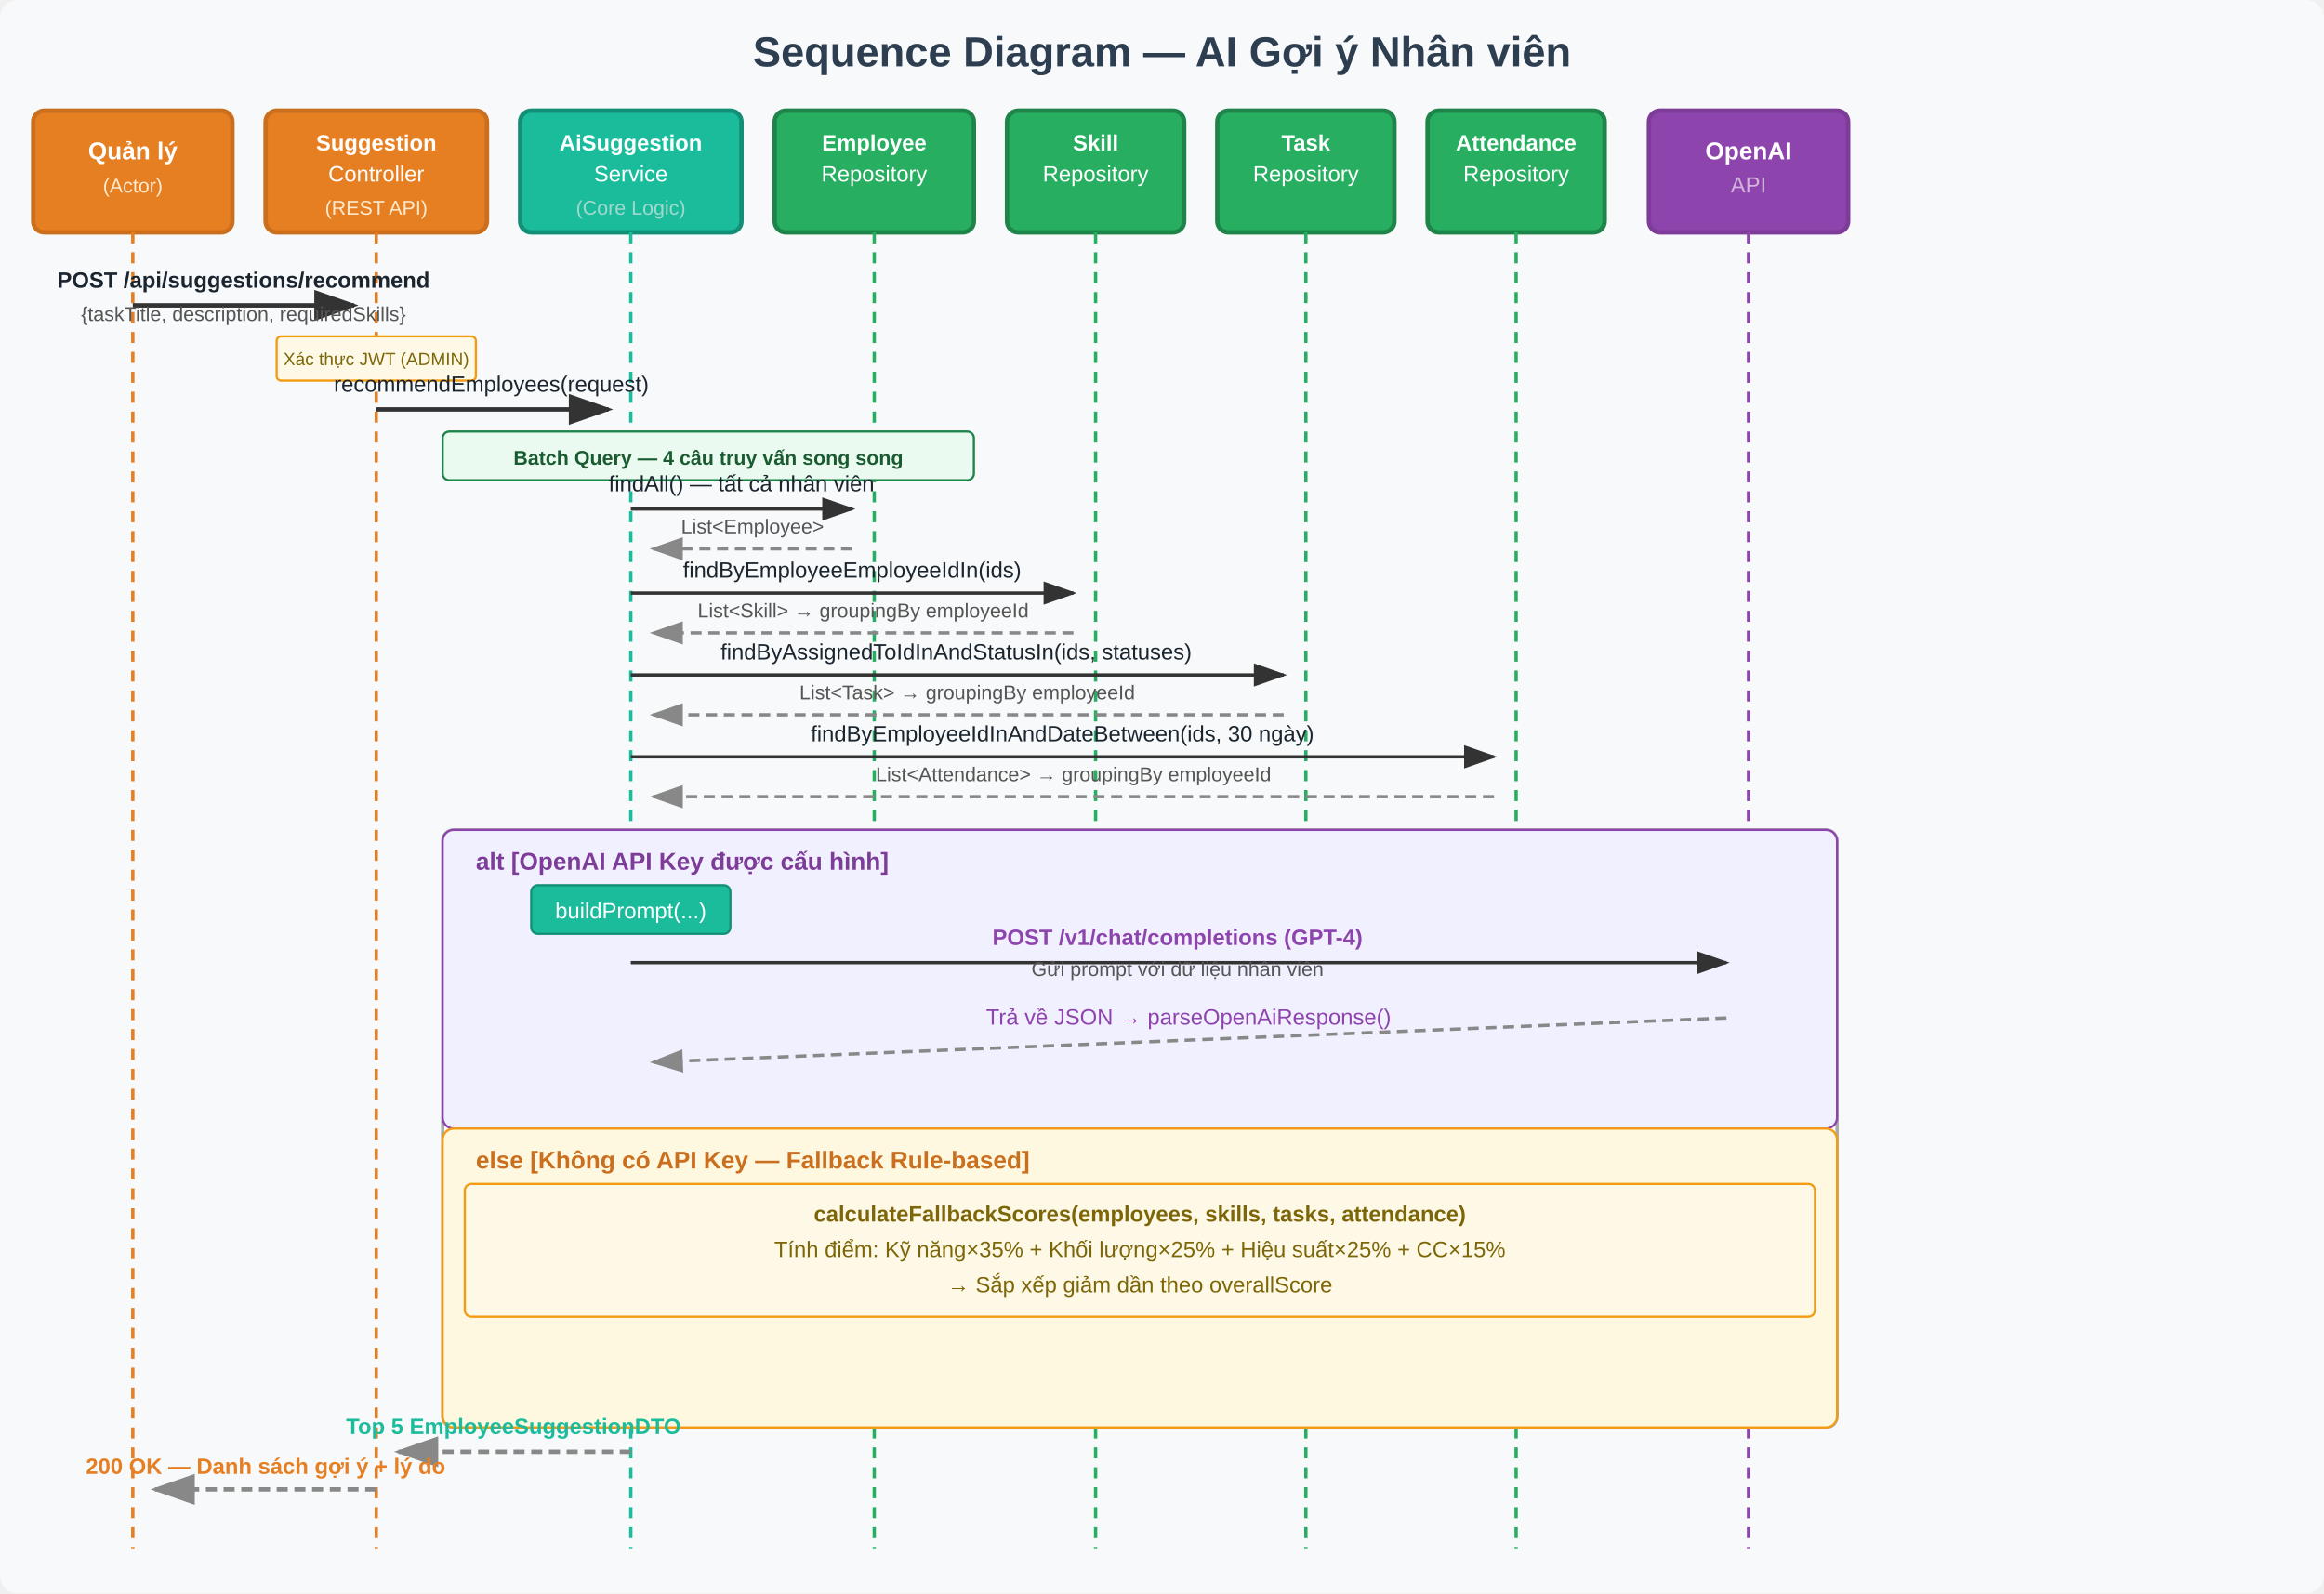
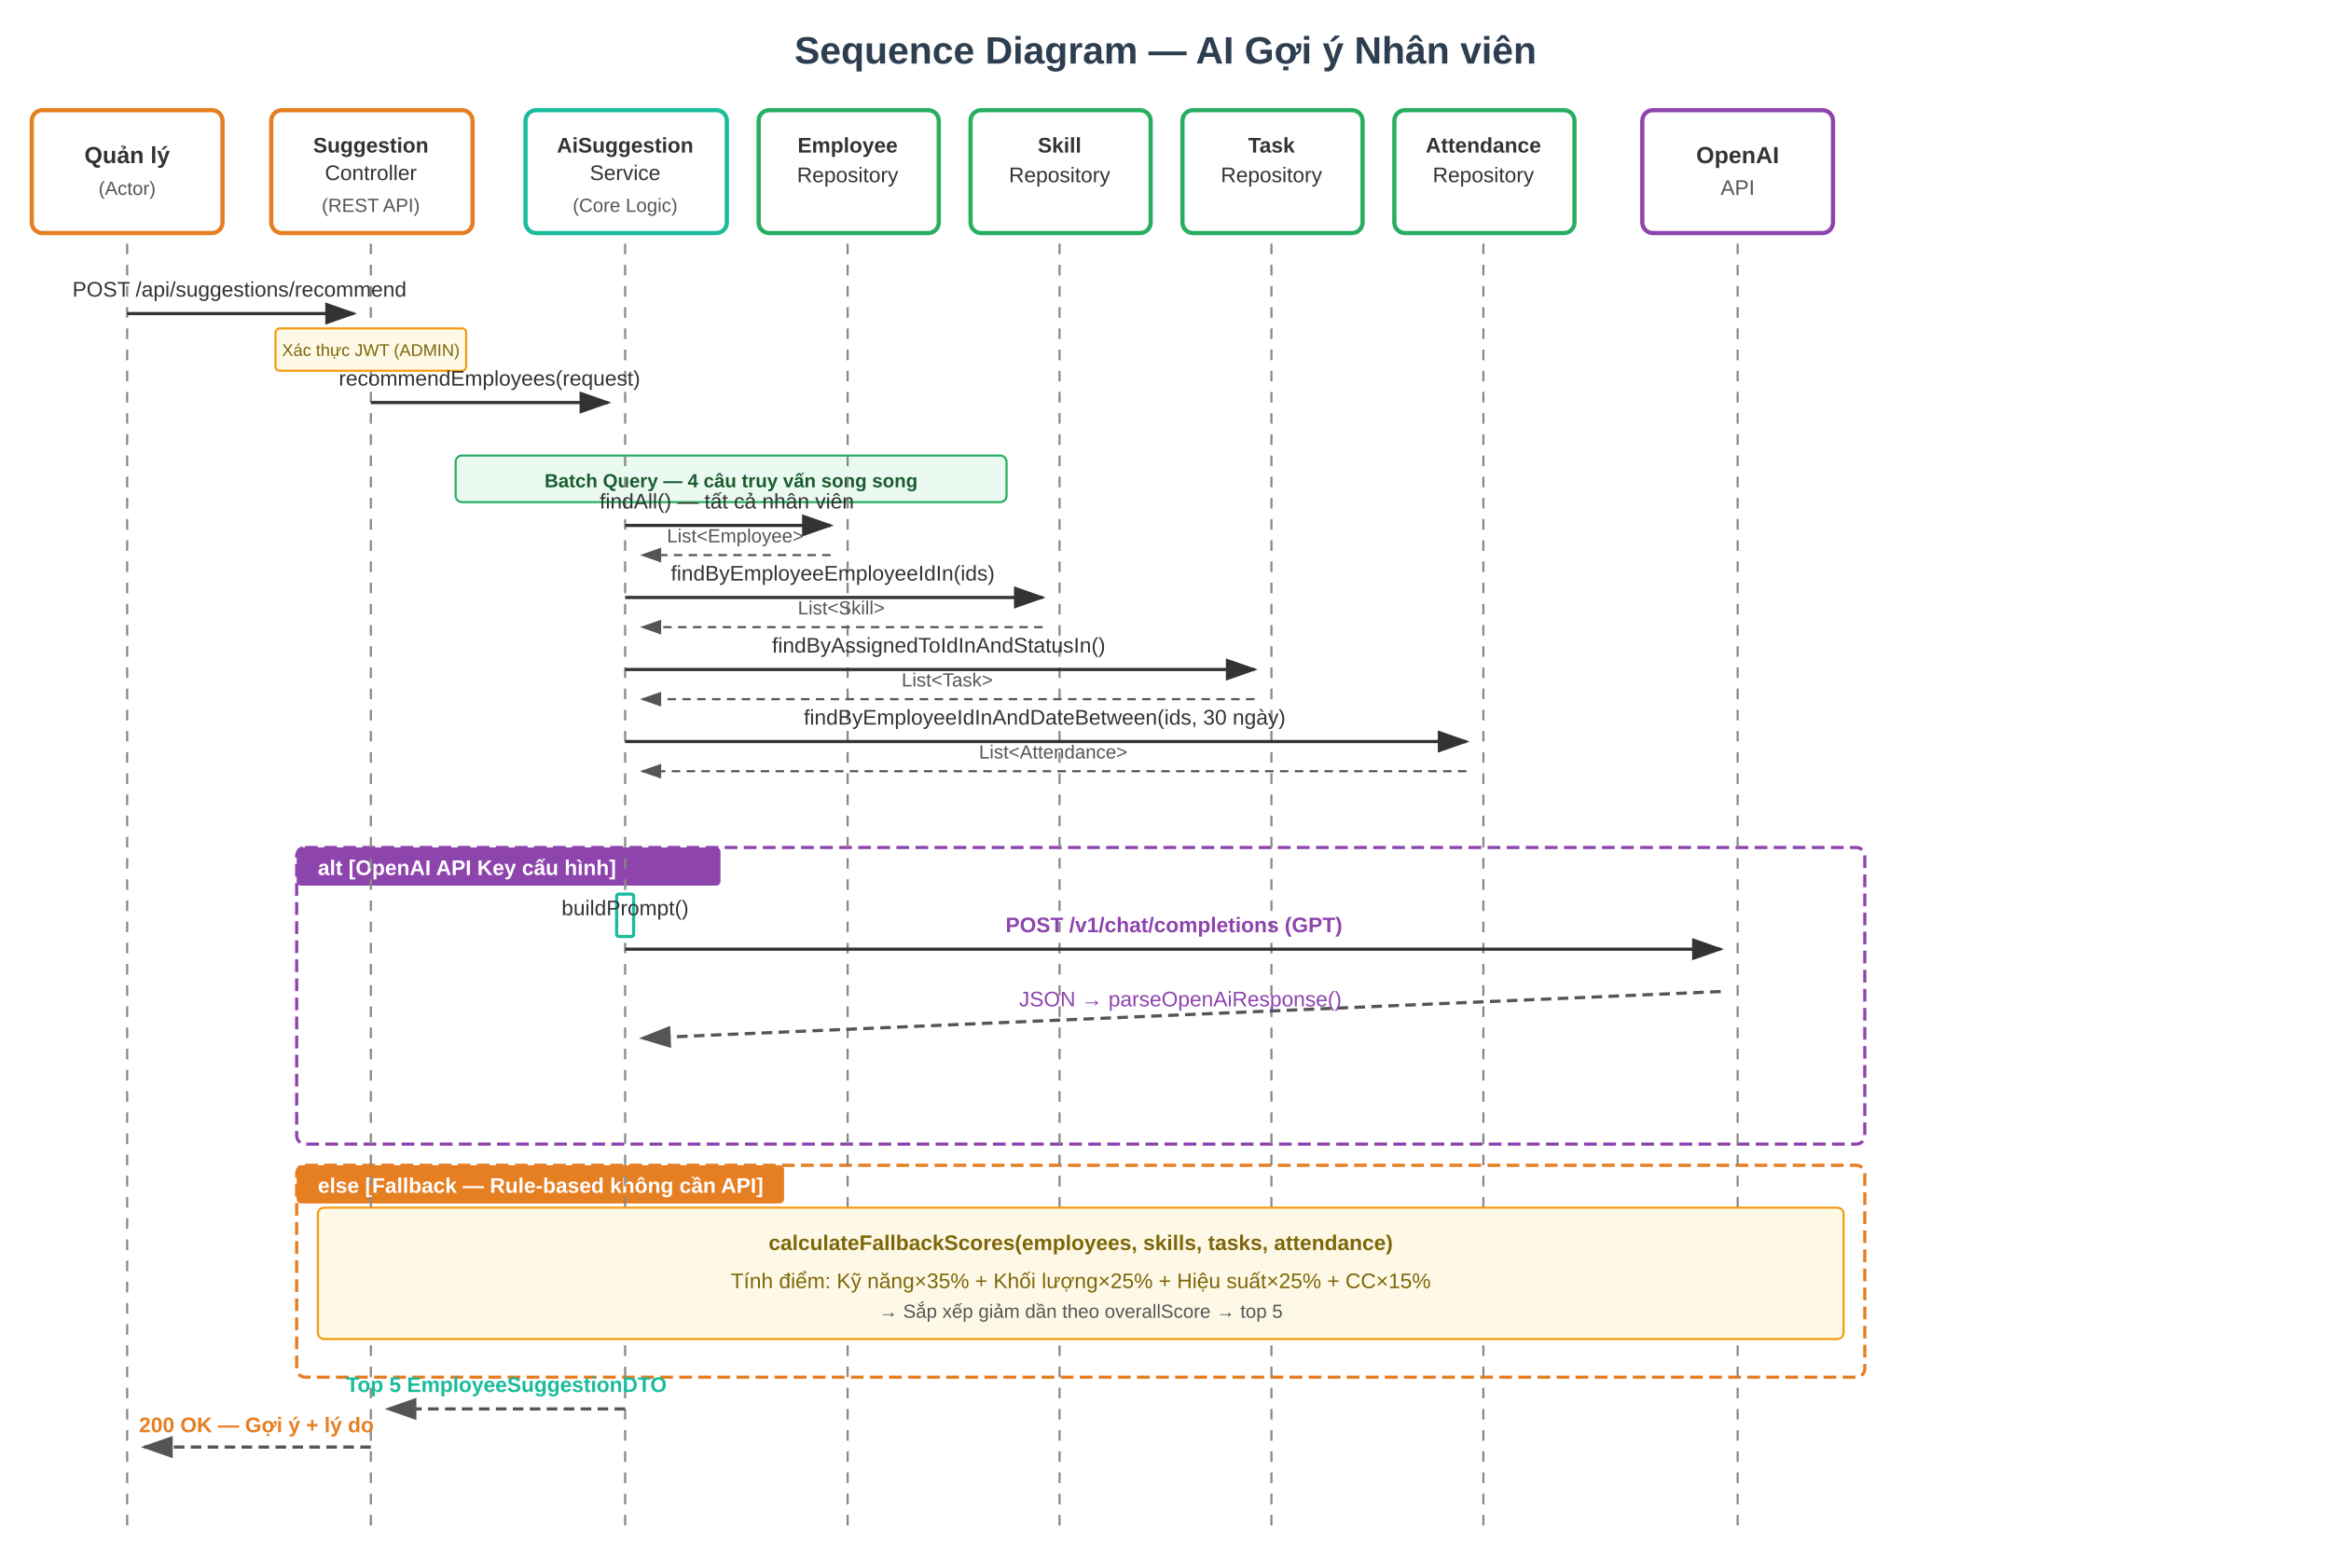
- <svg xmlns="http://www.w3.org/2000/svg" width="1050" height="720" viewBox="0 0 1050 720" font-family="Arial, sans-serif">
+ <svg xmlns="http://www.w3.org/2000/svg" width="1100" height="740" viewBox="0 0 1100 740" font-family="Arial, sans-serif">
  <defs>
    <marker id="arr" markerWidth="10" markerHeight="7" refX="9" refY="3.5" orient="auto">
      <polygon points="0 0, 10 3.5, 0 7" fill="#333" />
    </marker>
    <marker id="arr-dash" markerWidth="10" markerHeight="7" refX="9" refY="3.5" orient="auto">
-       <polygon points="0 0, 10 3.5, 0 7" fill="#888" />
+       <polygon points="0 0, 10 3.5, 0 7" fill="#555" />
    </marker>
  </defs>
-   <rect width="1050" height="720" fill="#f8f9fa" rx="8" />
-   <text x="525" y="30" text-anchor="middle" font-size="19" font-weight="bold" fill="#2c3e50">Sequence Diagram — AI Gợi ý Nhân viên</text>
-   <rect x="15" y="50" width="90" height="55" fill="#e67e22" stroke="#ca6f1e" stroke-width="2" rx="5" />
-   <text x="60" y="72" text-anchor="middle" font-size="11" font-weight="bold" fill="white">Quản lý</text>
-   <text x="60" y="87" text-anchor="middle" font-size="9" fill="#fdebd0">(Actor)</text>
-   <rect x="120" y="50" width="100" height="55" fill="#e67e22" stroke="#ca6f1e" stroke-width="2" rx="5" />
-   <text x="170" y="68" text-anchor="middle" font-size="10" font-weight="bold" fill="white">Suggestion</text>
-   <text x="170" y="82" text-anchor="middle" font-size="10" fill="white">Controller</text>
-   <text x="170" y="97" text-anchor="middle" font-size="9" fill="#fdebd0">(REST API)</text>
-   <rect x="235" y="50" width="100" height="55" fill="#1abc9c" stroke="#148f77" stroke-width="2" rx="5" />
-   <text x="285" y="68" text-anchor="middle" font-size="10" font-weight="bold" fill="white">AiSuggestion</text>
-   <text x="285" y="82" text-anchor="middle" font-size="10" fill="white">Service</text>
-   <text x="285" y="97" text-anchor="middle" font-size="9" fill="#a2d9ce">(Core Logic)</text>
-   <rect x="350" y="50" width="90" height="55" fill="#27ae60" stroke="#1e8449" stroke-width="2" rx="5" />
-   <text x="395" y="68" text-anchor="middle" font-size="10" font-weight="bold" fill="white">Employee</text>
-   <text x="395" y="82" text-anchor="middle" font-size="10" fill="white">Repository</text>
-   <rect x="455" y="50" width="80" height="55" fill="#27ae60" stroke="#1e8449" stroke-width="2" rx="5" />
-   <text x="495" y="68" text-anchor="middle" font-size="10" font-weight="bold" fill="white">Skill</text>
-   <text x="495" y="82" text-anchor="middle" font-size="10" fill="white">Repository</text>
-   <rect x="550" y="50" width="80" height="55" fill="#27ae60" stroke="#1e8449" stroke-width="2" rx="5" />
-   <text x="590" y="68" text-anchor="middle" font-size="10" font-weight="bold" fill="white">Task</text>
-   <text x="590" y="82" text-anchor="middle" font-size="10" fill="white">Repository</text>
-   <rect x="645" y="50" width="80" height="55" fill="#27ae60" stroke="#1e8449" stroke-width="2" rx="5" />
-   <text x="685" y="68" text-anchor="middle" font-size="10" font-weight="bold" fill="white">Attendance</text>
-   <text x="685" y="82" text-anchor="middle" font-size="10" fill="white">Repository</text>
-   <rect x="745" y="50" width="90" height="55" fill="#8e44ad" stroke="#7d3c98" stroke-width="2" rx="5" />
-   <text x="790" y="72" text-anchor="middle" font-size="11" font-weight="bold" fill="white">OpenAI</text>
-   <text x="790" y="87" text-anchor="middle" font-size="10" fill="#d2b4de">API</text>
-   <line x1="60" y1="105" x2="60" y2="700" stroke="#e67e22" stroke-width="1.5" stroke-dasharray="5,4" />
-   <line x1="170" y1="105" x2="170" y2="700" stroke="#e67e22" stroke-width="1.5" stroke-dasharray="5,4" />
-   <line x1="285" y1="105" x2="285" y2="700" stroke="#1abc9c" stroke-width="1.5" stroke-dasharray="5,4" />
-   <line x1="395" y1="105" x2="395" y2="700" stroke="#27ae60" stroke-width="1.5" stroke-dasharray="5,4" />
-   <line x1="495" y1="105" x2="495" y2="700" stroke="#27ae60" stroke-width="1.5" stroke-dasharray="5,4" />
-   <line x1="590" y1="105" x2="590" y2="700" stroke="#27ae60" stroke-width="1.5" stroke-dasharray="5,4" />
-   <line x1="685" y1="105" x2="685" y2="700" stroke="#27ae60" stroke-width="1.5" stroke-dasharray="5,4" />
-   <line x1="790" y1="105" x2="790" y2="700" stroke="#8e44ad" stroke-width="1.5" stroke-dasharray="5,4" />
-   <line x1="60" y1="138" x2="160" y2="138" stroke="#333" stroke-width="2" marker-end="url(#arr)" />
-   <text x="110" y="130" text-anchor="middle" font-size="10" fill="#1a252f" font-weight="bold">POST /api/suggestions/recommend</text>
-   <text x="110" y="145" text-anchor="middle" font-size="9" fill="#555">{taskTitle, description, requiredSkills}</text>
-   <rect x="125" y="152" width="90" height="20" fill="#fef9e7" stroke="#f39c12" stroke-width="1" rx="2" />
-   <text x="170" y="165" text-anchor="middle" font-size="8" fill="#7d6608">Xác thực JWT (ADMIN)</text>
-   <line x1="170" y1="185" x2="275" y2="185" stroke="#333" stroke-width="2" marker-end="url(#arr)" />
-   <text x="222" y="177" text-anchor="middle" font-size="10" fill="#1a252f">recommendEmployees(request)</text>
-   <rect x="200" y="195" width="240" height="22" fill="#eafaf1" stroke="#1e8449" stroke-width="1" rx="3" />
-   <text x="320" y="210" text-anchor="middle" font-size="9" fill="#1a5c2f" font-weight="bold">Batch Query — 4 câu truy vấn song song</text>
-   <line x1="285" y1="230" x2="385" y2="230" stroke="#333" stroke-width="1.5" marker-end="url(#arr)" />
-   <text x="335" y="222" text-anchor="middle" font-size="10" fill="#1a252f">findAll() — tất cả nhân viên</text>
-   <line x1="385" y1="248" x2="295" y2="248" stroke="#888" stroke-width="1.5" stroke-dasharray="5,3" marker-end="url(#arr-dash)" />
-   <text x="340" y="241" text-anchor="middle" font-size="9" fill="#555">List&lt;Employee&gt;</text>
-   <line x1="285" y1="268" x2="485" y2="268" stroke="#333" stroke-width="1.5" marker-end="url(#arr)" />
-   <text x="385" y="261" text-anchor="middle" font-size="10" fill="#1a252f">findByEmployeeEmployeeIdIn(ids)</text>
-   <line x1="485" y1="286" x2="295" y2="286" stroke="#888" stroke-width="1.5" stroke-dasharray="5,3" marker-end="url(#arr-dash)" />
-   <text x="390" y="279" text-anchor="middle" font-size="9" fill="#555">List&lt;Skill&gt; → groupingBy employeeId</text>
-   <line x1="285" y1="305" x2="580" y2="305" stroke="#333" stroke-width="1.5" marker-end="url(#arr)" />
-   <text x="432" y="298" text-anchor="middle" font-size="10" fill="#1a252f">findByAssignedToIdInAndStatusIn(ids, statuses)</text>
-   <line x1="580" y1="323" x2="295" y2="323" stroke="#888" stroke-width="1.5" stroke-dasharray="5,3" marker-end="url(#arr-dash)" />
-   <text x="437" y="316" text-anchor="middle" font-size="9" fill="#555">List&lt;Task&gt; → groupingBy employeeId</text>
-   <line x1="285" y1="342" x2="675" y2="342" stroke="#333" stroke-width="1.5" marker-end="url(#arr)" />
-   <text x="480" y="335" text-anchor="middle" font-size="10" fill="#1a252f">findByEmployeeIdInAndDateBetween(ids, 30 ngày)</text>
-   <line x1="675" y1="360" x2="295" y2="360" stroke="#888" stroke-width="1.5" stroke-dasharray="5,3" marker-end="url(#arr-dash)" />
-   <text x="485" y="353" text-anchor="middle" font-size="9" fill="#555">List&lt;Attendance&gt; → groupingBy employeeId</text>
-   <rect x="200" y="375" width="630" height="270" fill="white" stroke="#aaa" stroke-width="1.5" rx="5" />
-   <rect x="200" y="375" width="630" height="135" fill="#f0f0ff" stroke="#8e44ad" stroke-width="1" rx="5" />
-   <text x="215" y="393" font-size="11" font-weight="bold" fill="#7d3c98">alt [OpenAI API Key được cấu hình]</text>
-   <line x1="285" y1="408" x2="285" y2="408" />
-   <rect x="240" y="400" width="90" height="22" fill="#1abc9c" stroke="#148f77" stroke-width="1" rx="3" />
-   <text x="285" y="415" text-anchor="middle" font-size="10" fill="white">buildPrompt(...)</text>
-   <line x1="285" y1="435" x2="780" y2="435" stroke="#333" stroke-width="1.5" marker-end="url(#arr)" />
-   <text x="532" y="427" text-anchor="middle" font-size="10" fill="#8e44ad" font-weight="bold">POST /v1/chat/completions (GPT-4)</text>
-   <text x="532" y="441" text-anchor="middle" font-size="9" fill="#555">Gửi prompt với dữ liệu nhân viên</text>
-   <line x1="780" y1="460" x2="295" y2="480" stroke="#888" stroke-width="1.5" stroke-dasharray="5,3" marker-end="url(#arr-dash)" />
-   <text x="537" y="463" text-anchor="middle" font-size="10" fill="#8e44ad">Trả về JSON → parseOpenAiResponse()</text>
-   <rect x="200" y="510" width="630" height="135" fill="#fff8e1" stroke="#f39c12" stroke-width="1" rx="5" />
-   <text x="215" y="528" font-size="11" font-weight="bold" fill="#ca6f1e">else [Không có API Key — Fallback Rule-based]</text>
-   <rect x="210" y="535" width="610" height="60" fill="#fef9e7" stroke="#f39c12" stroke-width="1" rx="3" />
-   <text x="515" y="552" text-anchor="middle" font-size="10" fill="#7d6608" font-weight="bold">calculateFallbackScores(employees, skills, tasks, attendance)</text>
-   <text x="515" y="568" text-anchor="middle" font-size="10" fill="#7d6608">Tính điểm: Kỹ năng×35% + Khối lượng×25% + Hiệu suất×25% + CC×15%</text>
-   <text x="515" y="584" text-anchor="middle" font-size="10" fill="#7d6608">→ Sắp xếp giảm dần theo overallScore</text>
-   <line x1="285" y1="656" x2="180" y2="656" stroke="#888" stroke-width="2" stroke-dasharray="5,3" marker-end="url(#arr-dash)" />
-   <text x="232" y="648" text-anchor="middle" font-size="10" fill="#1abc9c" font-weight="bold">Top 5 EmployeeSuggestionDTO</text>
-   <line x1="170" y1="673" x2="70" y2="673" stroke="#888" stroke-width="2" stroke-dasharray="5,3" marker-end="url(#arr-dash)" />
-   <text x="120" y="666" text-anchor="middle" font-size="10" fill="#e67e22" font-weight="bold">200 OK — Danh sách gợi ý + lý do</text>
+   <rect width="1100" height="740" fill="white" />
+   <text x="550" y="30" text-anchor="middle" font-size="18" font-weight="bold" fill="#2c3e50">Sequence Diagram — AI Gợi ý Nhân viên</text>
+   <rect x="140" y="400" width="740" height="140" fill="none" stroke="#8e44ad" stroke-width="1.5" rx="4" stroke-dasharray="6,3" />
+   <rect x="140" y="400" width="200" height="18" fill="#8e44ad" rx="2" />
+   <text x="150" y="413" font-size="10" font-weight="bold" fill="white">alt [OpenAI API Key cấu hình]</text>
+   <rect x="140" y="550" width="740" height="100" fill="none" stroke="#e67e22" stroke-width="1.5" rx="4" stroke-dasharray="6,3" />
+   <rect x="140" y="550" width="230" height="18" fill="#e67e22" rx="2" />
+   <text x="150" y="563" font-size="10" font-weight="bold" fill="white">else [Fallback — Rule-based không cần API]</text>
+   <rect x="215" y="215" width="260" height="22" fill="#eafaf1" stroke="#27ae60" stroke-width="1" rx="3" />
+   <text x="345" y="230" text-anchor="middle" font-size="9" fill="#1a5c2f" font-weight="bold">Batch Query — 4 câu truy vấn song song</text>
+   <line x1="60" y1="115" x2="60" y2="720" stroke="#888" stroke-width="1" stroke-dasharray="5,5" />
+   <line x1="175" y1="115" x2="175" y2="720" stroke="#888" stroke-width="1" stroke-dasharray="5,5" />
+   <line x1="295" y1="115" x2="295" y2="720" stroke="#888" stroke-width="1" stroke-dasharray="5,5" />
+   <line x1="400" y1="115" x2="400" y2="720" stroke="#888" stroke-width="1" stroke-dasharray="5,5" />
+   <line x1="500" y1="115" x2="500" y2="720" stroke="#888" stroke-width="1" stroke-dasharray="5,5" />
+   <line x1="600" y1="115" x2="600" y2="720" stroke="#888" stroke-width="1" stroke-dasharray="5,5" />
+   <line x1="700" y1="115" x2="700" y2="720" stroke="#888" stroke-width="1" stroke-dasharray="5,5" />
+   <line x1="820" y1="115" x2="820" y2="720" stroke="#888" stroke-width="1" stroke-dasharray="5,5" />
+   <rect x="15" y="52" width="90" height="58" fill="white" stroke="#e67e22" stroke-width="2" rx="5" />
+   <text x="60" y="77" text-anchor="middle" font-size="11" font-weight="bold" fill="#333">Quản lý</text>
+   <text x="60" y="92" text-anchor="middle" font-size="9" fill="#555">(Actor)</text>
+   <rect x="128" y="52" width="95" height="58" fill="white" stroke="#e67e22" stroke-width="2" rx="5" />
+   <text x="175" y="72" text-anchor="middle" font-size="10" font-weight="bold" fill="#333">Suggestion</text>
+   <text x="175" y="85" text-anchor="middle" font-size="10" fill="#333">Controller</text>
+   <text x="175" y="100" text-anchor="middle" font-size="9" fill="#555">(REST API)</text>
+   <rect x="248" y="52" width="95" height="58" fill="white" stroke="#1abc9c" stroke-width="2" rx="5" />
+   <text x="295" y="72" text-anchor="middle" font-size="10" font-weight="bold" fill="#333">AiSuggestion</text>
+   <text x="295" y="85" text-anchor="middle" font-size="10" fill="#333">Service</text>
+   <text x="295" y="100" text-anchor="middle" font-size="9" fill="#555">(Core Logic)</text>
+   <rect x="358" y="52" width="85" height="58" fill="white" stroke="#27ae60" stroke-width="2" rx="5" />
+   <text x="400" y="72" text-anchor="middle" font-size="10" font-weight="bold" fill="#333">Employee</text>
+   <text x="400" y="86" text-anchor="middle" font-size="10" fill="#333">Repository</text>
+   <rect x="458" y="52" width="85" height="58" fill="white" stroke="#27ae60" stroke-width="2" rx="5" />
+   <text x="500" y="72" text-anchor="middle" font-size="10" font-weight="bold" fill="#333">Skill</text>
+   <text x="500" y="86" text-anchor="middle" font-size="10" fill="#333">Repository</text>
+   <rect x="558" y="52" width="85" height="58" fill="white" stroke="#27ae60" stroke-width="2" rx="5" />
+   <text x="600" y="72" text-anchor="middle" font-size="10" font-weight="bold" fill="#333">Task</text>
+   <text x="600" y="86" text-anchor="middle" font-size="10" fill="#333">Repository</text>
+   <rect x="658" y="52" width="85" height="58" fill="white" stroke="#27ae60" stroke-width="2" rx="5" />
+   <text x="700" y="72" text-anchor="middle" font-size="10" font-weight="bold" fill="#333">Attendance</text>
+   <text x="700" y="86" text-anchor="middle" font-size="10" fill="#333">Repository</text>
+   <rect x="775" y="52" width="90" height="58" fill="white" stroke="#8e44ad" stroke-width="2" rx="5" />
+   <text x="820" y="77" text-anchor="middle" font-size="11" font-weight="bold" fill="#333">OpenAI</text>
+   <text x="820" y="92" text-anchor="middle" font-size="10" fill="#555">API</text>
+   <line x1="60" y1="148" x2="167" y2="148" stroke="#333" stroke-width="1.5" marker-end="url(#arr)" />
+   <text x="113" y="140" text-anchor="middle" font-size="10" fill="#333">POST /api/suggestions/recommend</text>
+   <rect x="130" y="155" width="90" height="20" fill="#fef9e7" stroke="#f39c12" stroke-width="1" rx="2" />
+   <text x="175" y="168" text-anchor="middle" font-size="8" fill="#7d6608">Xác thực JWT (ADMIN)</text>
+   <line x1="175" y1="190" x2="287" y2="190" stroke="#333" stroke-width="1.5" marker-end="url(#arr)" />
+   <text x="231" y="182" text-anchor="middle" font-size="10" fill="#333">recommendEmployees(request)</text>
+   <line x1="295" y1="248" x2="392" y2="248" stroke="#333" stroke-width="1.5" marker-end="url(#arr)" />
+   <text x="343" y="240" text-anchor="middle" font-size="10" fill="#333">findAll() — tất cả nhân viên</text>
+   <line x1="392" y1="262" x2="303" y2="262" stroke="#555" stroke-width="1" stroke-dasharray="4,3" marker-end="url(#arr-dash)" />
+   <text x="347" y="256" text-anchor="middle" font-size="9" fill="#555">List&lt;Employee&gt;</text>
+   <line x1="295" y1="282" x2="492" y2="282" stroke="#333" stroke-width="1.5" marker-end="url(#arr)" />
+   <text x="393" y="274" text-anchor="middle" font-size="10" fill="#333">findByEmployeeEmployeeIdIn(ids)</text>
+   <line x1="492" y1="296" x2="303" y2="296" stroke="#555" stroke-width="1" stroke-dasharray="4,3" marker-end="url(#arr-dash)" />
+   <text x="397" y="290" text-anchor="middle" font-size="9" fill="#555">List&lt;Skill&gt;</text>
+   <line x1="295" y1="316" x2="592" y2="316" stroke="#333" stroke-width="1.5" marker-end="url(#arr)" />
+   <text x="443" y="308" text-anchor="middle" font-size="10" fill="#333">findByAssignedToIdInAndStatusIn()</text>
+   <line x1="592" y1="330" x2="303" y2="330" stroke="#555" stroke-width="1" stroke-dasharray="4,3" marker-end="url(#arr-dash)" />
+   <text x="447" y="324" text-anchor="middle" font-size="9" fill="#555">List&lt;Task&gt;</text>
+   <line x1="295" y1="350" x2="692" y2="350" stroke="#333" stroke-width="1.5" marker-end="url(#arr)" />
+   <text x="493" y="342" text-anchor="middle" font-size="10" fill="#333">findByEmployeeIdInAndDateBetween(ids, 30 ngày)</text>
+   <line x1="692" y1="364" x2="303" y2="364" stroke="#555" stroke-width="1" stroke-dasharray="4,3" marker-end="url(#arr-dash)" />
+   <text x="497" y="358" text-anchor="middle" font-size="9" fill="#555">List&lt;Attendance&gt;</text>
+   <rect x="291" y="422" width="8" height="20" fill="white" stroke="#1abc9c" stroke-width="1.5" rx="1" />
+   <text x="295" y="432" text-anchor="middle" font-size="10" fill="#333">buildPrompt()</text>
+   <line x1="295" y1="448" x2="812" y2="448" stroke="#333" stroke-width="1.5" marker-end="url(#arr)" />
+   <text x="554" y="440" text-anchor="middle" font-size="10" fill="#8e44ad" font-weight="bold">POST /v1/chat/completions (GPT)</text>
+   <line x1="812" y1="468" x2="303" y2="490" stroke="#555" stroke-width="1.5" stroke-dasharray="5,3" marker-end="url(#arr-dash)" />
+   <text x="557" y="475" text-anchor="middle" font-size="10" fill="#8e44ad">JSON → parseOpenAiResponse()</text>
+   <rect x="150" y="570" width="720" height="62" fill="#fef9e7" stroke="#f39c12" stroke-width="1" rx="3" />
+   <text x="510" y="590" text-anchor="middle" font-size="10" fill="#7d6608" font-weight="bold">calculateFallbackScores(employees, skills, tasks, attendance)</text>
+   <text x="510" y="608" text-anchor="middle" font-size="10" fill="#7d6608">Tính điểm: Kỹ năng×35% + Khối lượng×25% + Hiệu suất×25% + CC×15%</text>
+   <text x="510" y="622" text-anchor="middle" font-size="9" fill="#555">→ Sắp xếp giảm dần theo overallScore → top 5</text>
+   <line x1="295" y1="665" x2="183" y2="665" stroke="#555" stroke-width="1.5" stroke-dasharray="5,3" marker-end="url(#arr-dash)" />
+   <text x="239" y="657" text-anchor="middle" font-size="10" fill="#1abc9c" font-weight="bold">Top 5 EmployeeSuggestionDTO</text>
+   <line x1="175" y1="683" x2="68" y2="683" stroke="#555" stroke-width="1.5" stroke-dasharray="5,3" marker-end="url(#arr-dash)" />
+   <text x="121" y="676" text-anchor="middle" font-size="10" fill="#e67e22" font-weight="bold">200 OK — Gợi ý + lý do</text>
</svg>
